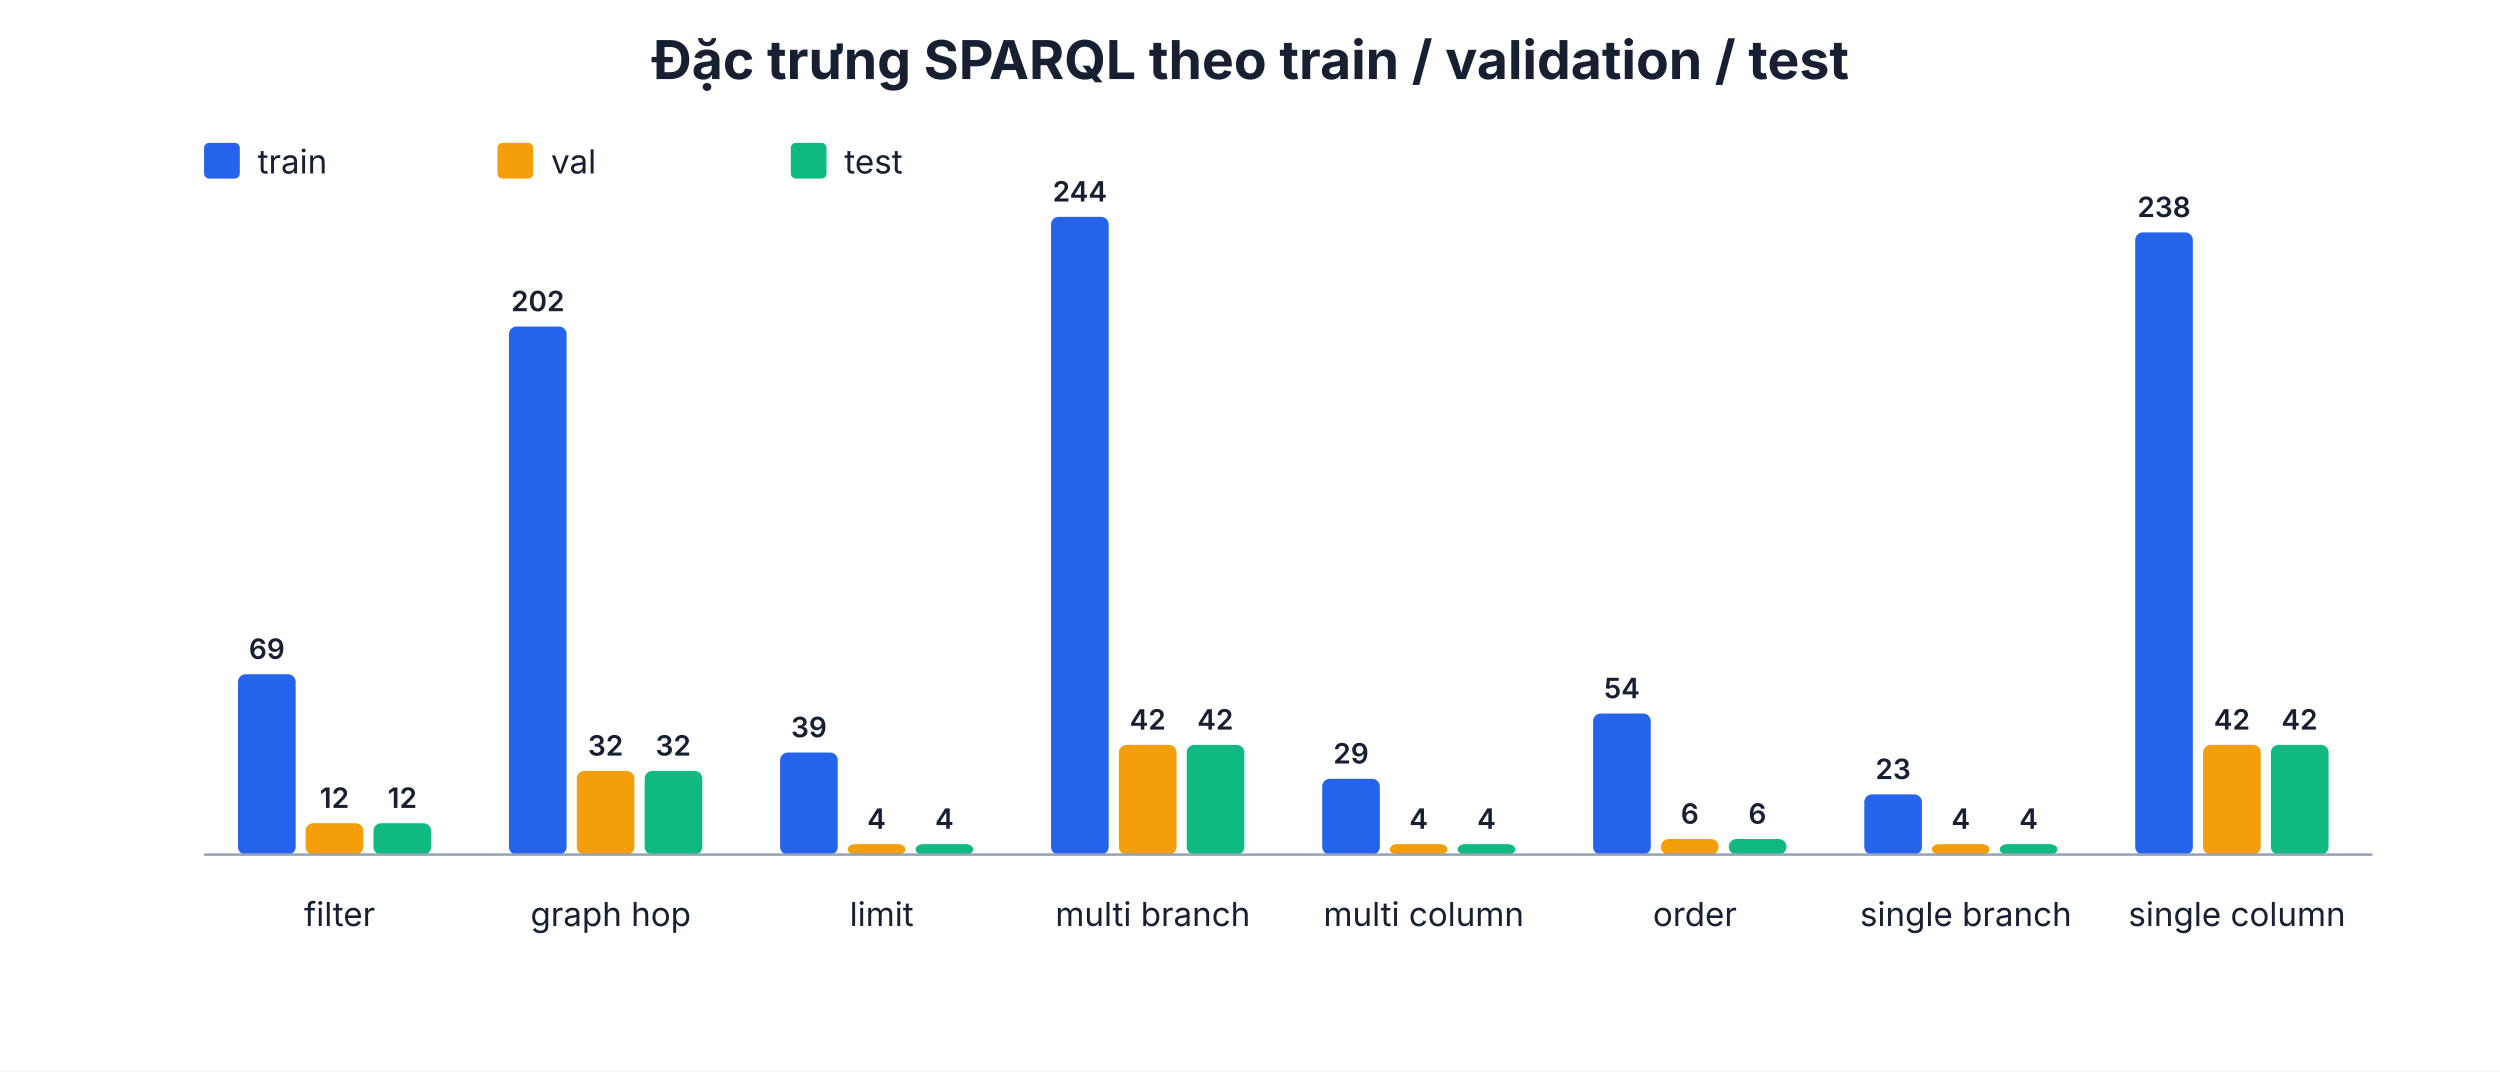
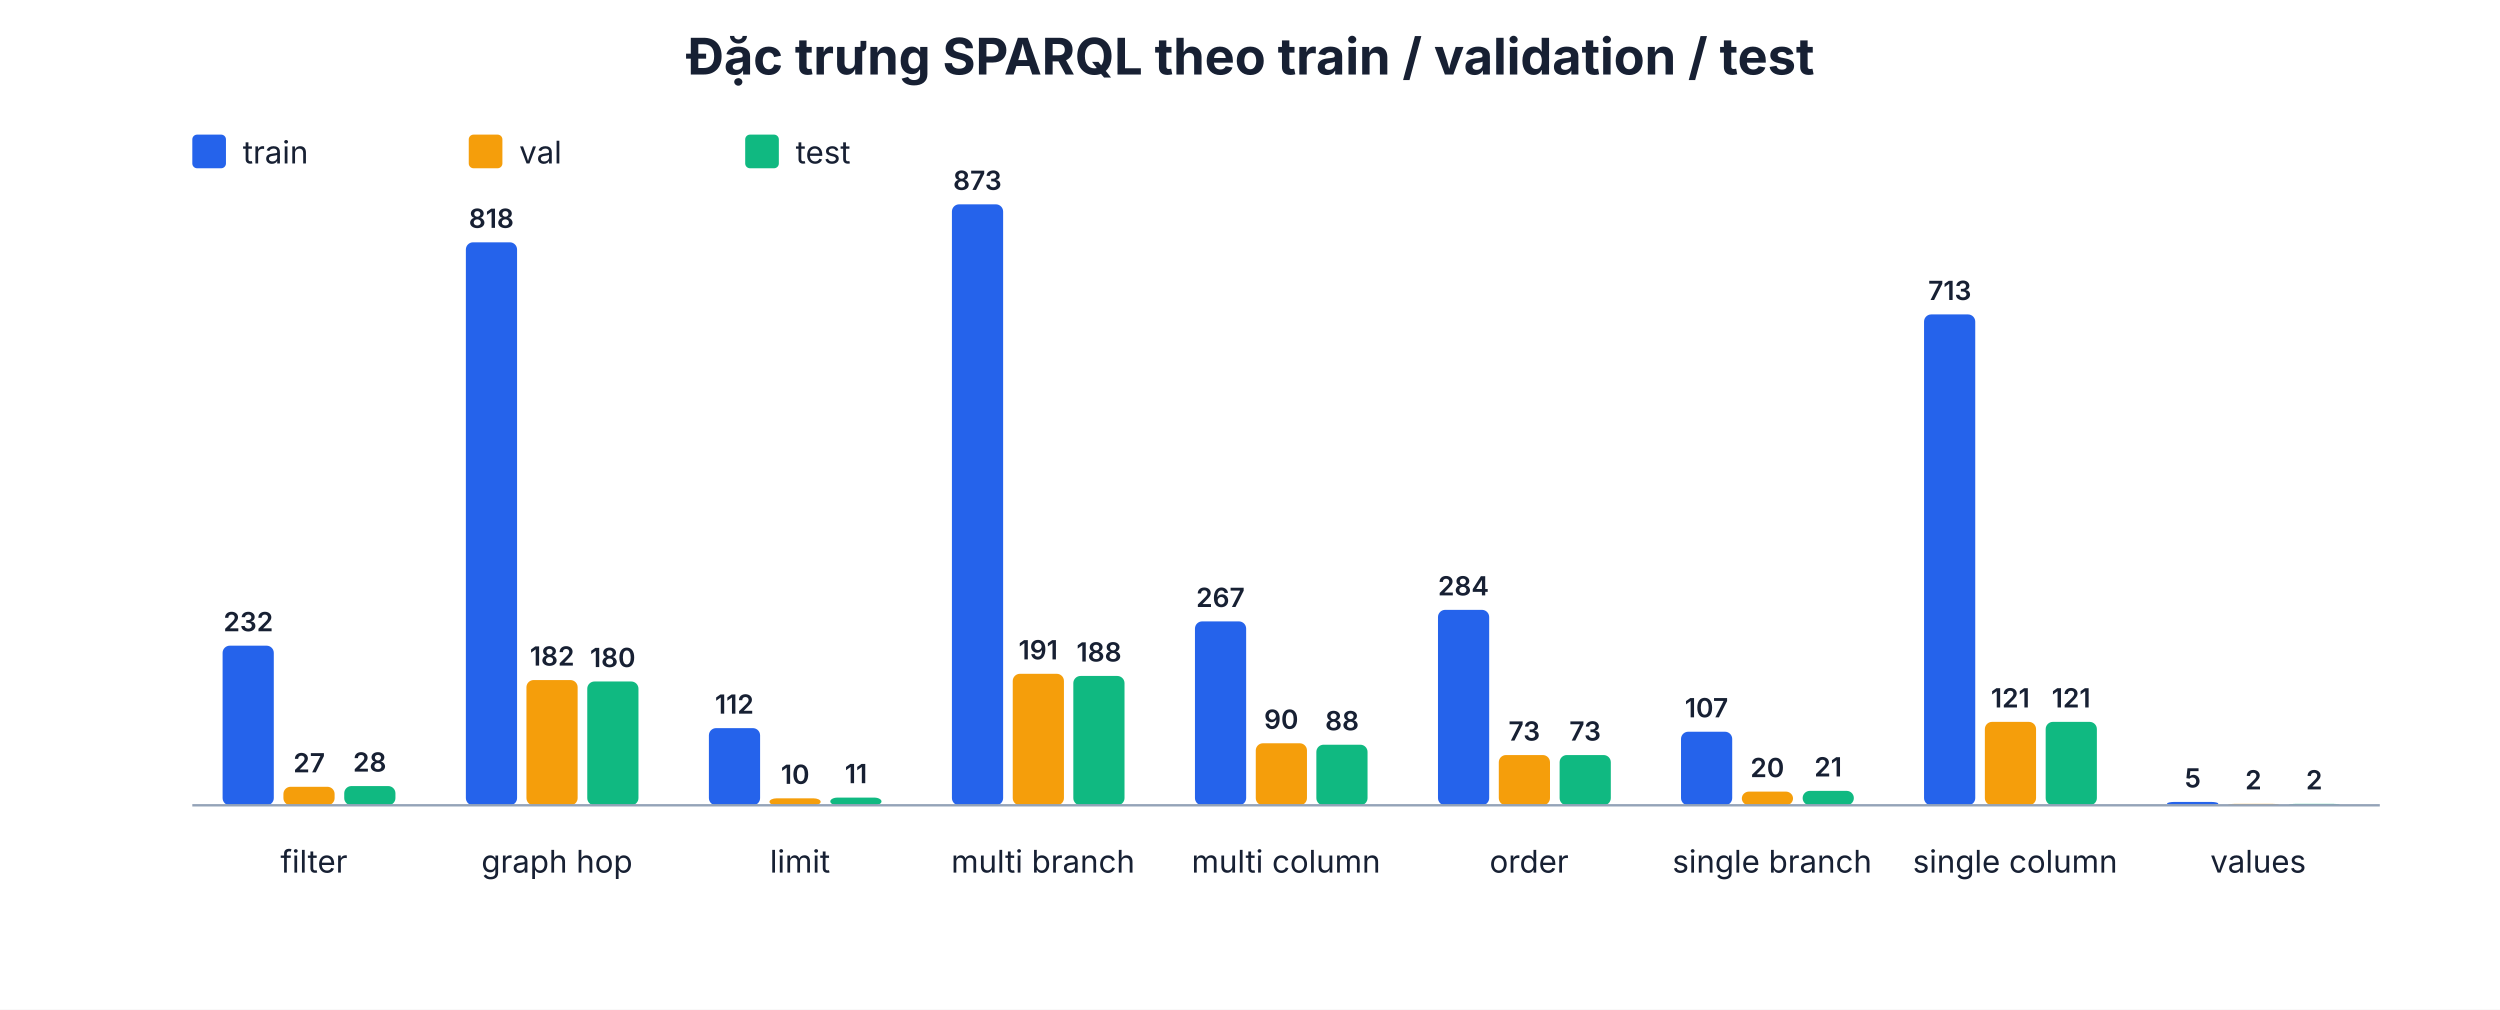
- <svg xmlns="http://www.w3.org/2000/svg" width="980" height="420" viewBox="0 0 980 420" role="img" aria-label="Đặc trưng SPARQL theo train / validation / test">
+ <svg xmlns="http://www.w3.org/2000/svg" width="1040" height="420" viewBox="0 0 1040 420" role="img" aria-label="Đặc trưng SPARQL theo train / validation / test">
  <style>text{font-family:Inter,system-ui,sans-serif;fill:#172033}.title{font-size:21px;font-weight:700}.label{font-size:13px}.value{font-size:14px;font-weight:700}.small{font-size:11px;font-weight:600}.axis{stroke:#94a3b8;stroke-width:1}</style>
-   <rect width="980" height="420" fill="#ffffff" />
-   <text x="490.0" y="31" text-anchor="middle" class="title">Đặc trưng SPARQL theo train / validation / test</text>
-   <rect x="93.3" y="264.3" width="22.6" height="70.7" rx="3" fill="#2563eb" />
-   <text x="104.6" y="258.3" text-anchor="middle" class="small">69</text>
-   <rect x="199.5" y="128.0" width="22.6" height="207.0" rx="3" fill="#2563eb" />
-   <text x="210.8" y="122.0" text-anchor="middle" class="small">202</text>
-   <rect x="305.8" y="295.0" width="22.6" height="40.0" rx="3" fill="#2563eb" />
-   <text x="317.1" y="289.0" text-anchor="middle" class="small">39</text>
-   <rect x="412.0" y="85.0" width="22.6" height="250.0" rx="3" fill="#2563eb" />
-   <text x="423.3" y="79.0" text-anchor="middle" class="small">244</text>
-   <rect x="518.3" y="305.3" width="22.6" height="29.7" rx="3" fill="#2563eb" />
-   <text x="529.6" y="299.3" text-anchor="middle" class="small">29</text>
-   <rect x="624.5" y="279.7" width="22.6" height="55.3" rx="3" fill="#2563eb" />
-   <text x="635.8" y="273.7" text-anchor="middle" class="small">54</text>
-   <rect x="730.8" y="311.4" width="22.6" height="23.6" rx="3" fill="#2563eb" />
-   <text x="742.1" y="305.4" text-anchor="middle" class="small">23</text>
-   <rect x="837.0" y="91.1" width="22.6" height="243.9" rx="3" fill="#2563eb" />
-   <text x="848.3" y="85.1" text-anchor="middle" class="small">238</text>
+   <rect width="1040" height="420" fill="#ffffff" />
+   <text x="520.0" y="31" text-anchor="middle" class="title">Đặc trưng SPARQL theo train / validation / test</text>
+   <rect x="92.6" y="268.6" width="21.3" height="66.4" rx="3" fill="#2563eb" />
+   <text x="103.3" y="262.6" text-anchor="middle" class="small">232</text>
+   <rect x="193.8" y="100.8" width="21.3" height="234.2" rx="3" fill="#2563eb" />
+   <text x="204.4" y="94.8" text-anchor="middle" class="small">818</text>
+   <rect x="294.9" y="302.9" width="21.3" height="32.1" rx="3" fill="#2563eb" />
+   <text x="305.5" y="296.9" text-anchor="middle" class="small">112</text>
+   <rect x="396.0" y="85.0" width="21.3" height="250.0" rx="3" fill="#2563eb" />
+   <text x="406.6" y="79.0" text-anchor="middle" class="small">873</text>
+   <rect x="497.1" y="258.5" width="21.3" height="76.5" rx="3" fill="#2563eb" />
+   <text x="507.7" y="252.5" text-anchor="middle" class="small">267</text>
+   <rect x="598.2" y="253.7" width="21.3" height="81.3" rx="3" fill="#2563eb" />
+   <text x="608.8" y="247.7" text-anchor="middle" class="small">284</text>
+   <rect x="699.3" y="304.4" width="21.3" height="30.6" rx="3" fill="#2563eb" />
+   <text x="709.9" y="298.4" text-anchor="middle" class="small">107</text>
+   <rect x="800.4" y="130.8" width="21.3" height="204.2" rx="3" fill="#2563eb" />
+   <text x="811.1" y="124.8" text-anchor="middle" class="small">713</text>
+   <rect x="901.5" y="333.6" width="21.3" height="1.4" rx="3" fill="#2563eb" />
+   <text x="912.2" y="327.6" text-anchor="middle" class="small">5</text>
  <rect x="80" y="56" width="14" height="14" rx="2" fill="#2563eb" />
  <text x="101" y="68" class="label">train</text>
-   <rect x="119.8" y="322.7" width="22.6" height="12.3" rx="3" fill="#f59e0b" />
-   <text x="131.1" y="316.7" text-anchor="middle" class="small">12</text>
-   <rect x="226.1" y="302.2" width="22.6" height="32.8" rx="3" fill="#f59e0b" />
-   <text x="237.4" y="296.2" text-anchor="middle" class="small">32</text>
-   <rect x="332.3" y="330.9" width="22.6" height="4.1" rx="3" fill="#f59e0b" />
-   <text x="343.6" y="324.9" text-anchor="middle" class="small">4</text>
-   <rect x="438.6" y="292.0" width="22.6" height="43.0" rx="3" fill="#f59e0b" />
-   <text x="449.9" y="286.0" text-anchor="middle" class="small">42</text>
-   <rect x="544.8" y="330.9" width="22.6" height="4.1" rx="3" fill="#f59e0b" />
-   <text x="556.1" y="324.9" text-anchor="middle" class="small">4</text>
-   <rect x="651.1" y="328.9" width="22.6" height="6.1" rx="3" fill="#f59e0b" />
-   <text x="662.4" y="322.9" text-anchor="middle" class="small">6</text>
-   <rect x="757.3" y="330.9" width="22.6" height="4.1" rx="3" fill="#f59e0b" />
-   <text x="768.6" y="324.9" text-anchor="middle" class="small">4</text>
-   <rect x="863.6" y="292.0" width="22.6" height="43.0" rx="3" fill="#f59e0b" />
-   <text x="874.9" y="286.0" text-anchor="middle" class="small">42</text>
+   <rect x="117.9" y="327.3" width="21.3" height="7.7" rx="3" fill="#f59e0b" />
+   <text x="128.6" y="321.3" text-anchor="middle" class="small">27</text>
+   <rect x="219.0" y="282.9" width="21.3" height="52.1" rx="3" fill="#f59e0b" />
+   <text x="229.7" y="276.9" text-anchor="middle" class="small">182</text>
+   <rect x="320.1" y="332.1" width="21.3" height="2.9" rx="3" fill="#f59e0b" />
+   <text x="330.8" y="326.1" text-anchor="middle" class="small">10</text>
+   <rect x="421.3" y="280.3" width="21.3" height="54.7" rx="3" fill="#f59e0b" />
+   <text x="431.9" y="274.3" text-anchor="middle" class="small">191</text>
+   <rect x="522.4" y="309.2" width="21.3" height="25.8" rx="3" fill="#f59e0b" />
+   <text x="533.0" y="303.2" text-anchor="middle" class="small">90</text>
+   <rect x="623.5" y="314.1" width="21.3" height="20.9" rx="3" fill="#f59e0b" />
+   <text x="634.1" y="308.1" text-anchor="middle" class="small">73</text>
+   <rect x="724.6" y="329.3" width="21.3" height="5.7" rx="3" fill="#f59e0b" />
+   <text x="735.2" y="323.3" text-anchor="middle" class="small">20</text>
+   <rect x="825.7" y="300.3" width="21.3" height="34.7" rx="3" fill="#f59e0b" />
+   <text x="836.3" y="294.3" text-anchor="middle" class="small">121</text>
+   <rect x="926.8" y="334.4" width="21.3" height="0.6" rx="3" fill="#f59e0b" />
+   <text x="937.4" y="328.4" text-anchor="middle" class="small">2</text>
  <rect x="195" y="56" width="14" height="14" rx="2" fill="#f59e0b" />
  <text x="216" y="68" class="label">val</text>
-   <rect x="146.4" y="322.7" width="22.6" height="12.3" rx="3" fill="#10b981" />
-   <text x="157.7" y="316.7" text-anchor="middle" class="small">12</text>
-   <rect x="252.7" y="302.2" width="22.6" height="32.8" rx="3" fill="#10b981" />
-   <text x="263.9" y="296.2" text-anchor="middle" class="small">32</text>
-   <rect x="358.9" y="330.9" width="22.6" height="4.1" rx="3" fill="#10b981" />
-   <text x="370.2" y="324.9" text-anchor="middle" class="small">4</text>
-   <rect x="465.2" y="292.0" width="22.6" height="43.0" rx="3" fill="#10b981" />
-   <text x="476.4" y="286.0" text-anchor="middle" class="small">42</text>
-   <rect x="571.4" y="330.9" width="22.6" height="4.1" rx="3" fill="#10b981" />
-   <text x="582.7" y="324.9" text-anchor="middle" class="small">4</text>
-   <rect x="677.7" y="328.9" width="22.6" height="6.1" rx="3" fill="#10b981" />
-   <text x="688.9" y="322.9" text-anchor="middle" class="small">6</text>
-   <rect x="783.9" y="330.9" width="22.6" height="4.1" rx="3" fill="#10b981" />
-   <text x="795.2" y="324.9" text-anchor="middle" class="small">4</text>
-   <rect x="890.2" y="292.0" width="22.6" height="43.0" rx="3" fill="#10b981" />
-   <text x="901.4" y="286.0" text-anchor="middle" class="small">42</text>
+   <rect x="143.2" y="327.0" width="21.3" height="8.0" rx="3" fill="#10b981" />
+   <text x="153.8" y="321.0" text-anchor="middle" class="small">28</text>
+   <rect x="244.3" y="283.5" width="21.3" height="51.5" rx="3" fill="#10b981" />
+   <text x="254.9" y="277.5" text-anchor="middle" class="small">180</text>
+   <rect x="345.4" y="331.8" width="21.3" height="3.2" rx="3" fill="#10b981" />
+   <text x="356.1" y="325.8" text-anchor="middle" class="small">11</text>
+   <rect x="446.5" y="281.2" width="21.3" height="53.8" rx="3" fill="#10b981" />
+   <text x="457.2" y="275.2" text-anchor="middle" class="small">188</text>
+   <rect x="547.6" y="309.8" width="21.3" height="25.2" rx="3" fill="#10b981" />
+   <text x="558.3" y="303.8" text-anchor="middle" class="small">88</text>
+   <rect x="648.8" y="314.1" width="21.3" height="20.9" rx="3" fill="#10b981" />
+   <text x="659.4" y="308.1" text-anchor="middle" class="small">73</text>
+   <rect x="749.9" y="329.0" width="21.3" height="6.0" rx="3" fill="#10b981" />
+   <text x="760.5" y="323.0" text-anchor="middle" class="small">21</text>
+   <rect x="851.0" y="300.3" width="21.3" height="34.7" rx="3" fill="#10b981" />
+   <text x="861.6" y="294.3" text-anchor="middle" class="small">121</text>
+   <rect x="952.1" y="334.4" width="21.3" height="0.6" rx="3" fill="#10b981" />
+   <text x="962.7" y="328.4" text-anchor="middle" class="small">2</text>
  <rect x="310" y="56" width="14" height="14" rx="2" fill="#10b981" />
  <text x="331" y="68" class="label">test</text>
-   <text x="133.1" y="363" text-anchor="middle" class="label">filter</text>
-   <text x="239.4" y="363" text-anchor="middle" class="label">graph hop</text>
-   <text x="345.6" y="363" text-anchor="middle" class="label">limit</text>
-   <text x="451.9" y="363" text-anchor="middle" class="label">multi branch</text>
-   <text x="558.1" y="363" text-anchor="middle" class="label">multi column</text>
-   <text x="664.4" y="363" text-anchor="middle" class="label">order</text>
-   <text x="770.6" y="363" text-anchor="middle" class="label">single branch</text>
-   <text x="876.9" y="363" text-anchor="middle" class="label">single column</text>
-   <line x1="80" y1="335" x2="930" y2="335" class="axis" />
+   <text x="130.6" y="363" text-anchor="middle" class="label">filter</text>
+   <text x="231.7" y="363" text-anchor="middle" class="label">graph hop</text>
+   <text x="332.8" y="363" text-anchor="middle" class="label">limit</text>
+   <text x="433.9" y="363" text-anchor="middle" class="label">multi branch</text>
+   <text x="535.0" y="363" text-anchor="middle" class="label">multi column</text>
+   <text x="636.1" y="363" text-anchor="middle" class="label">order</text>
+   <text x="737.2" y="363" text-anchor="middle" class="label">single branch</text>
+   <text x="838.3" y="363" text-anchor="middle" class="label">single column</text>
+   <text x="939.4" y="363" text-anchor="middle" class="label">values</text>
+   <line x1="80" y1="335" x2="990" y2="335" class="axis" />
</svg>
